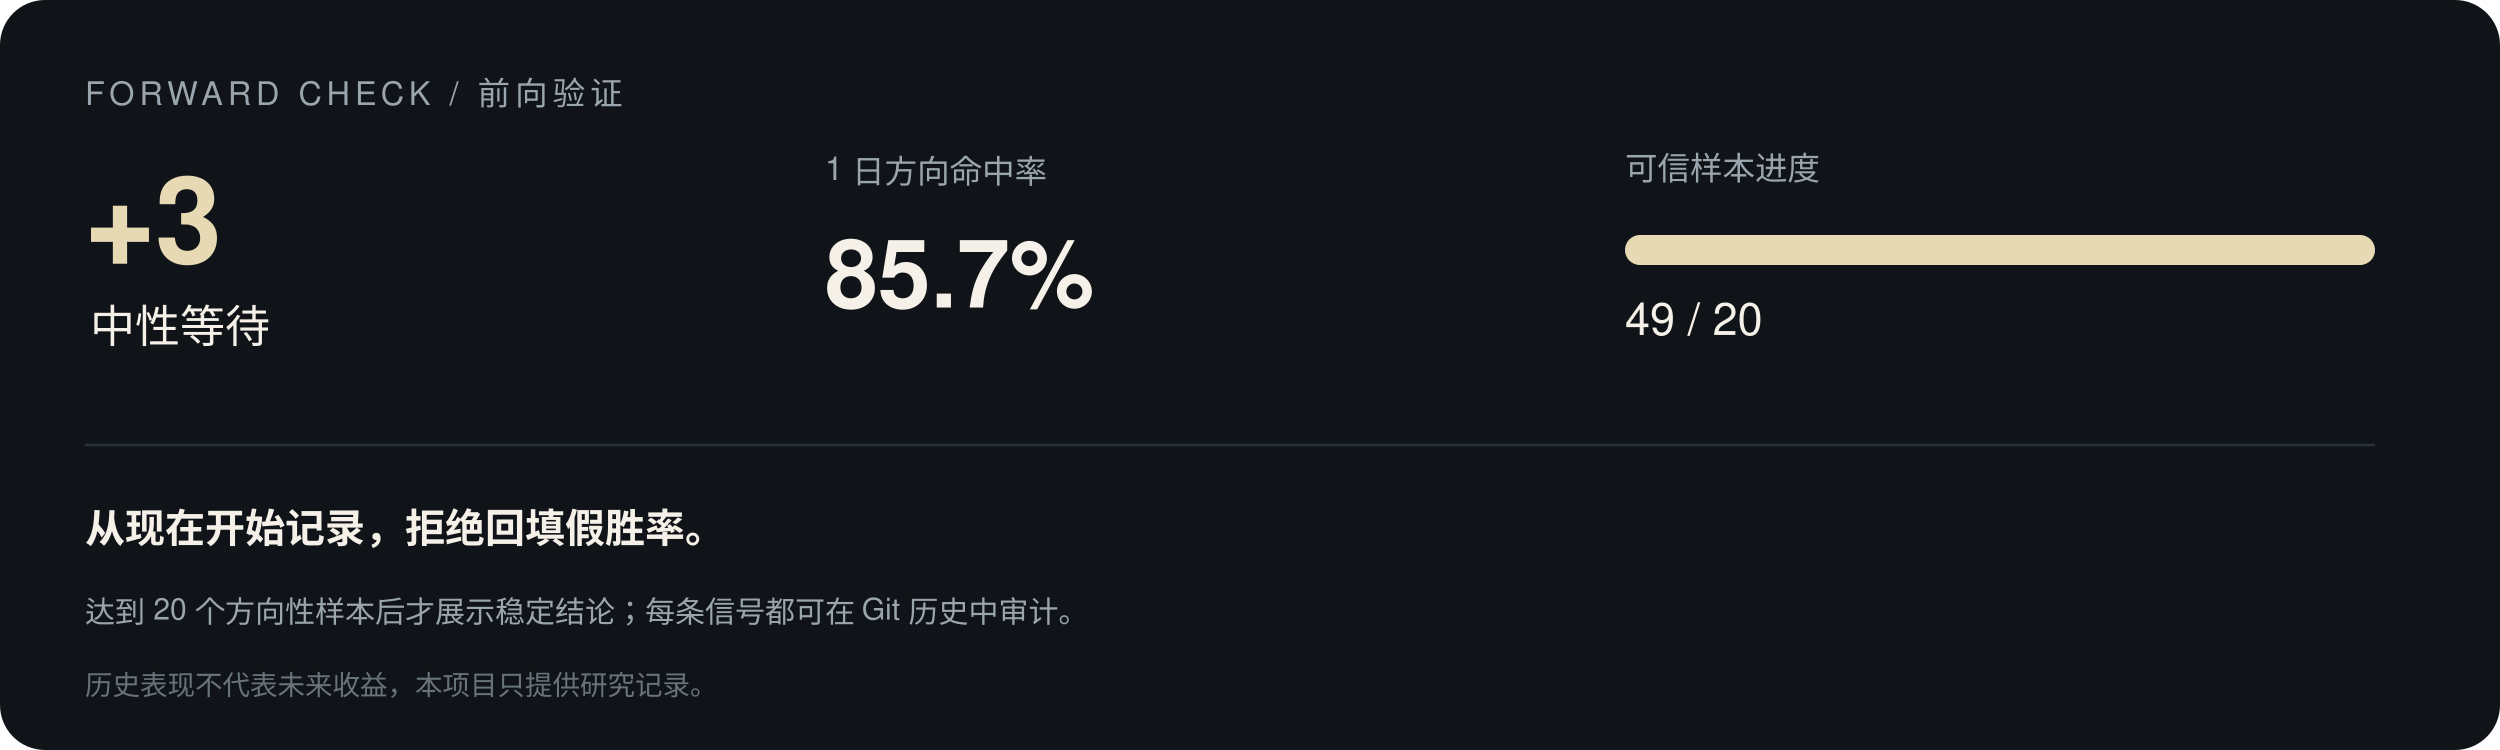
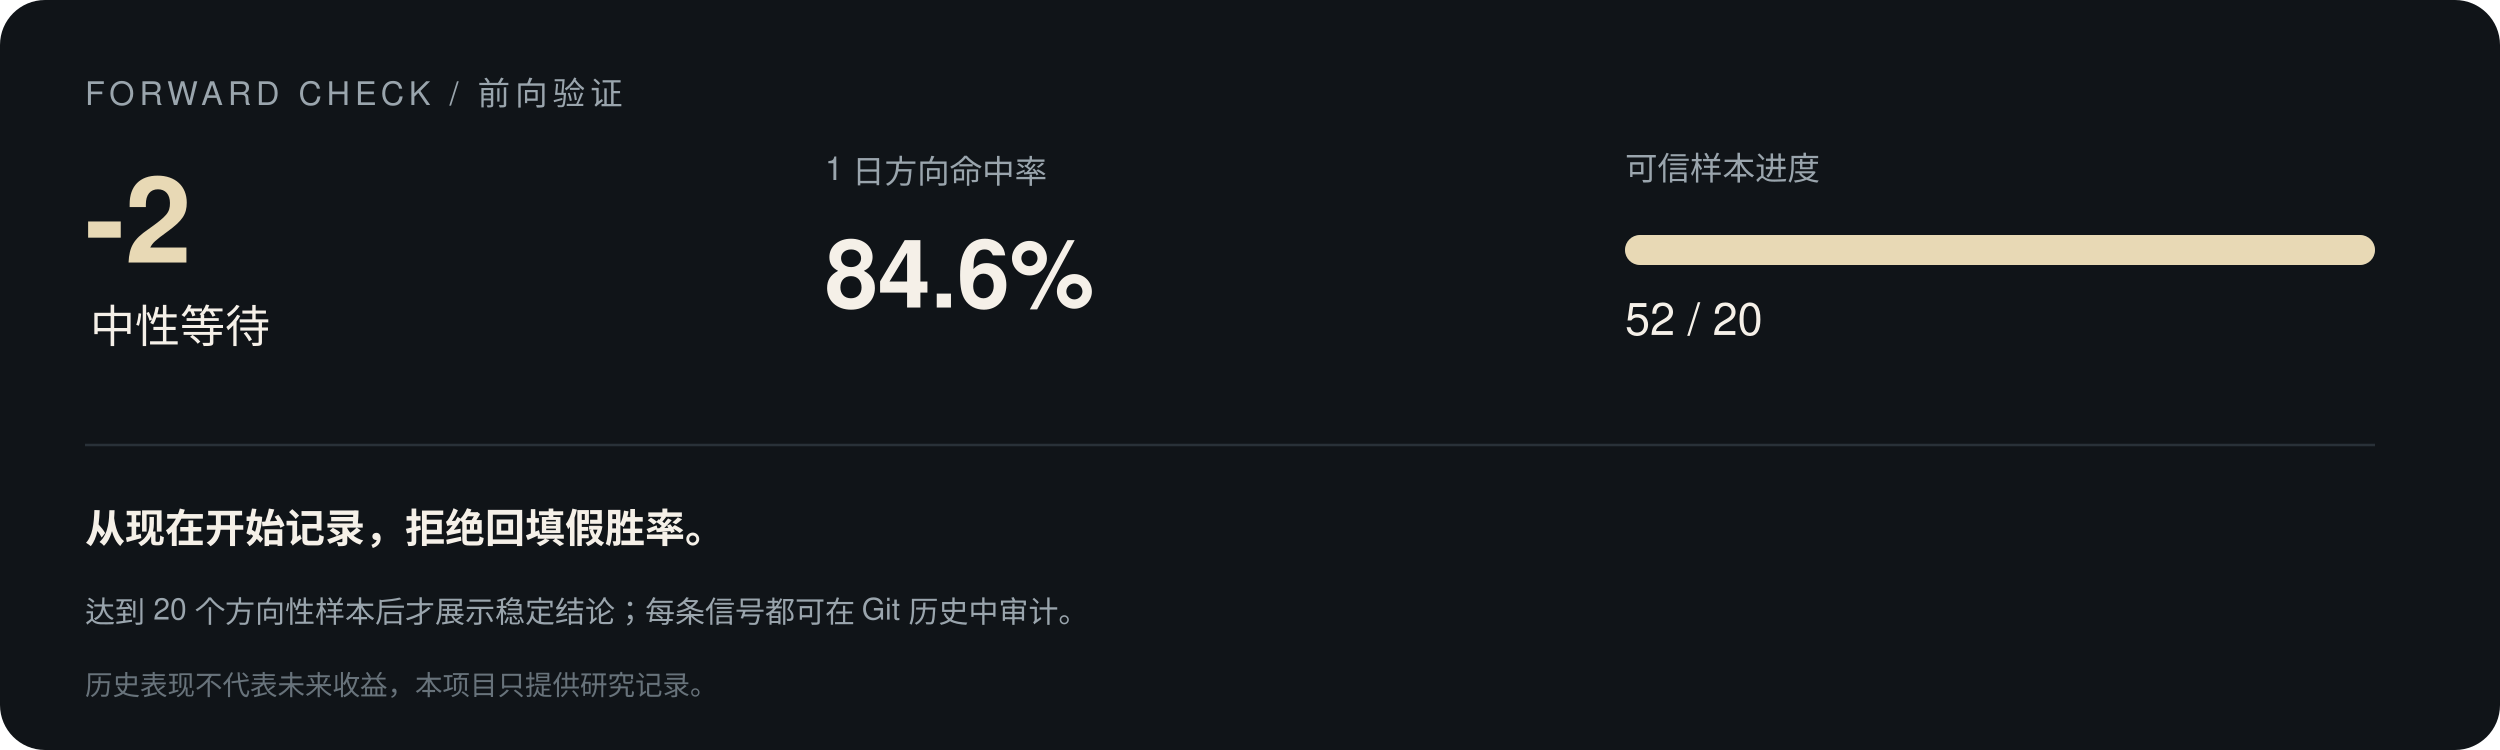
<svg xmlns="http://www.w3.org/2000/svg" width="1000" height="300" viewBox="0 0 1000 300" font-family="-apple-system,Segoe UI,Helvetica,Arial,sans-serif">
  <rect width="1000" height="300" rx="18" fill="#101418" />
  <text x="34" y="42" font-size="13" letter-spacing="2" fill="#9aa5ad">FORWARD CHECK / 前向验证</text>
-   <text x="34" y="105" font-size="48" font-weight="700" fill="#e8d9b5">+3</text>
+   <text x="34" y="105" font-size="48" font-weight="700" fill="#e8d9b5">-2</text>
  <text x="36" y="137" font-size="18" fill="#f5f0e8">中性等待</text>
  <text x="330" y="72" font-size="13" fill="#9aa5ad">1 日方向命中率</text>
-   <text x="330" y="123" font-size="38" font-weight="700" fill="#f5f0e8">85.7%</text>
+   <text x="330" y="123" font-size="38" font-weight="700" fill="#f5f0e8">84.6%</text>
  <text x="650" y="72" font-size="13" fill="#9aa5ad">可信样本进度</text>
  <rect x="650" y="94" width="300" height="12" rx="6" fill="#293138" />
  <rect x="650" y="94" width="300.0" height="12" rx="6" fill="#e8d9b5" />
-   <text x="650" y="134" font-size="18" fill="#f5f0e8">49 / 20</text>
+   <text x="650" y="134" font-size="18" fill="#f5f0e8">52 / 20</text>
  <line x1="34" y1="178" x2="950" y2="178" stroke="#293138" />
  <text x="34" y="217" font-size="16" font-weight="600" fill="#f5f0e8">从现在开始记录，拒绝回填假胜率。</text>
  <text x="34" y="249" font-size="12" fill="#9aa5ad">达到 20 个方向性样本后才展示稳定结论；每条信号都可在 Git 历史中审计。</text>
  <text x="34" y="278" font-size="11" fill="#68737b">历史表现不代表未来收益，本项目只提供研究记录。</text>
</svg>
